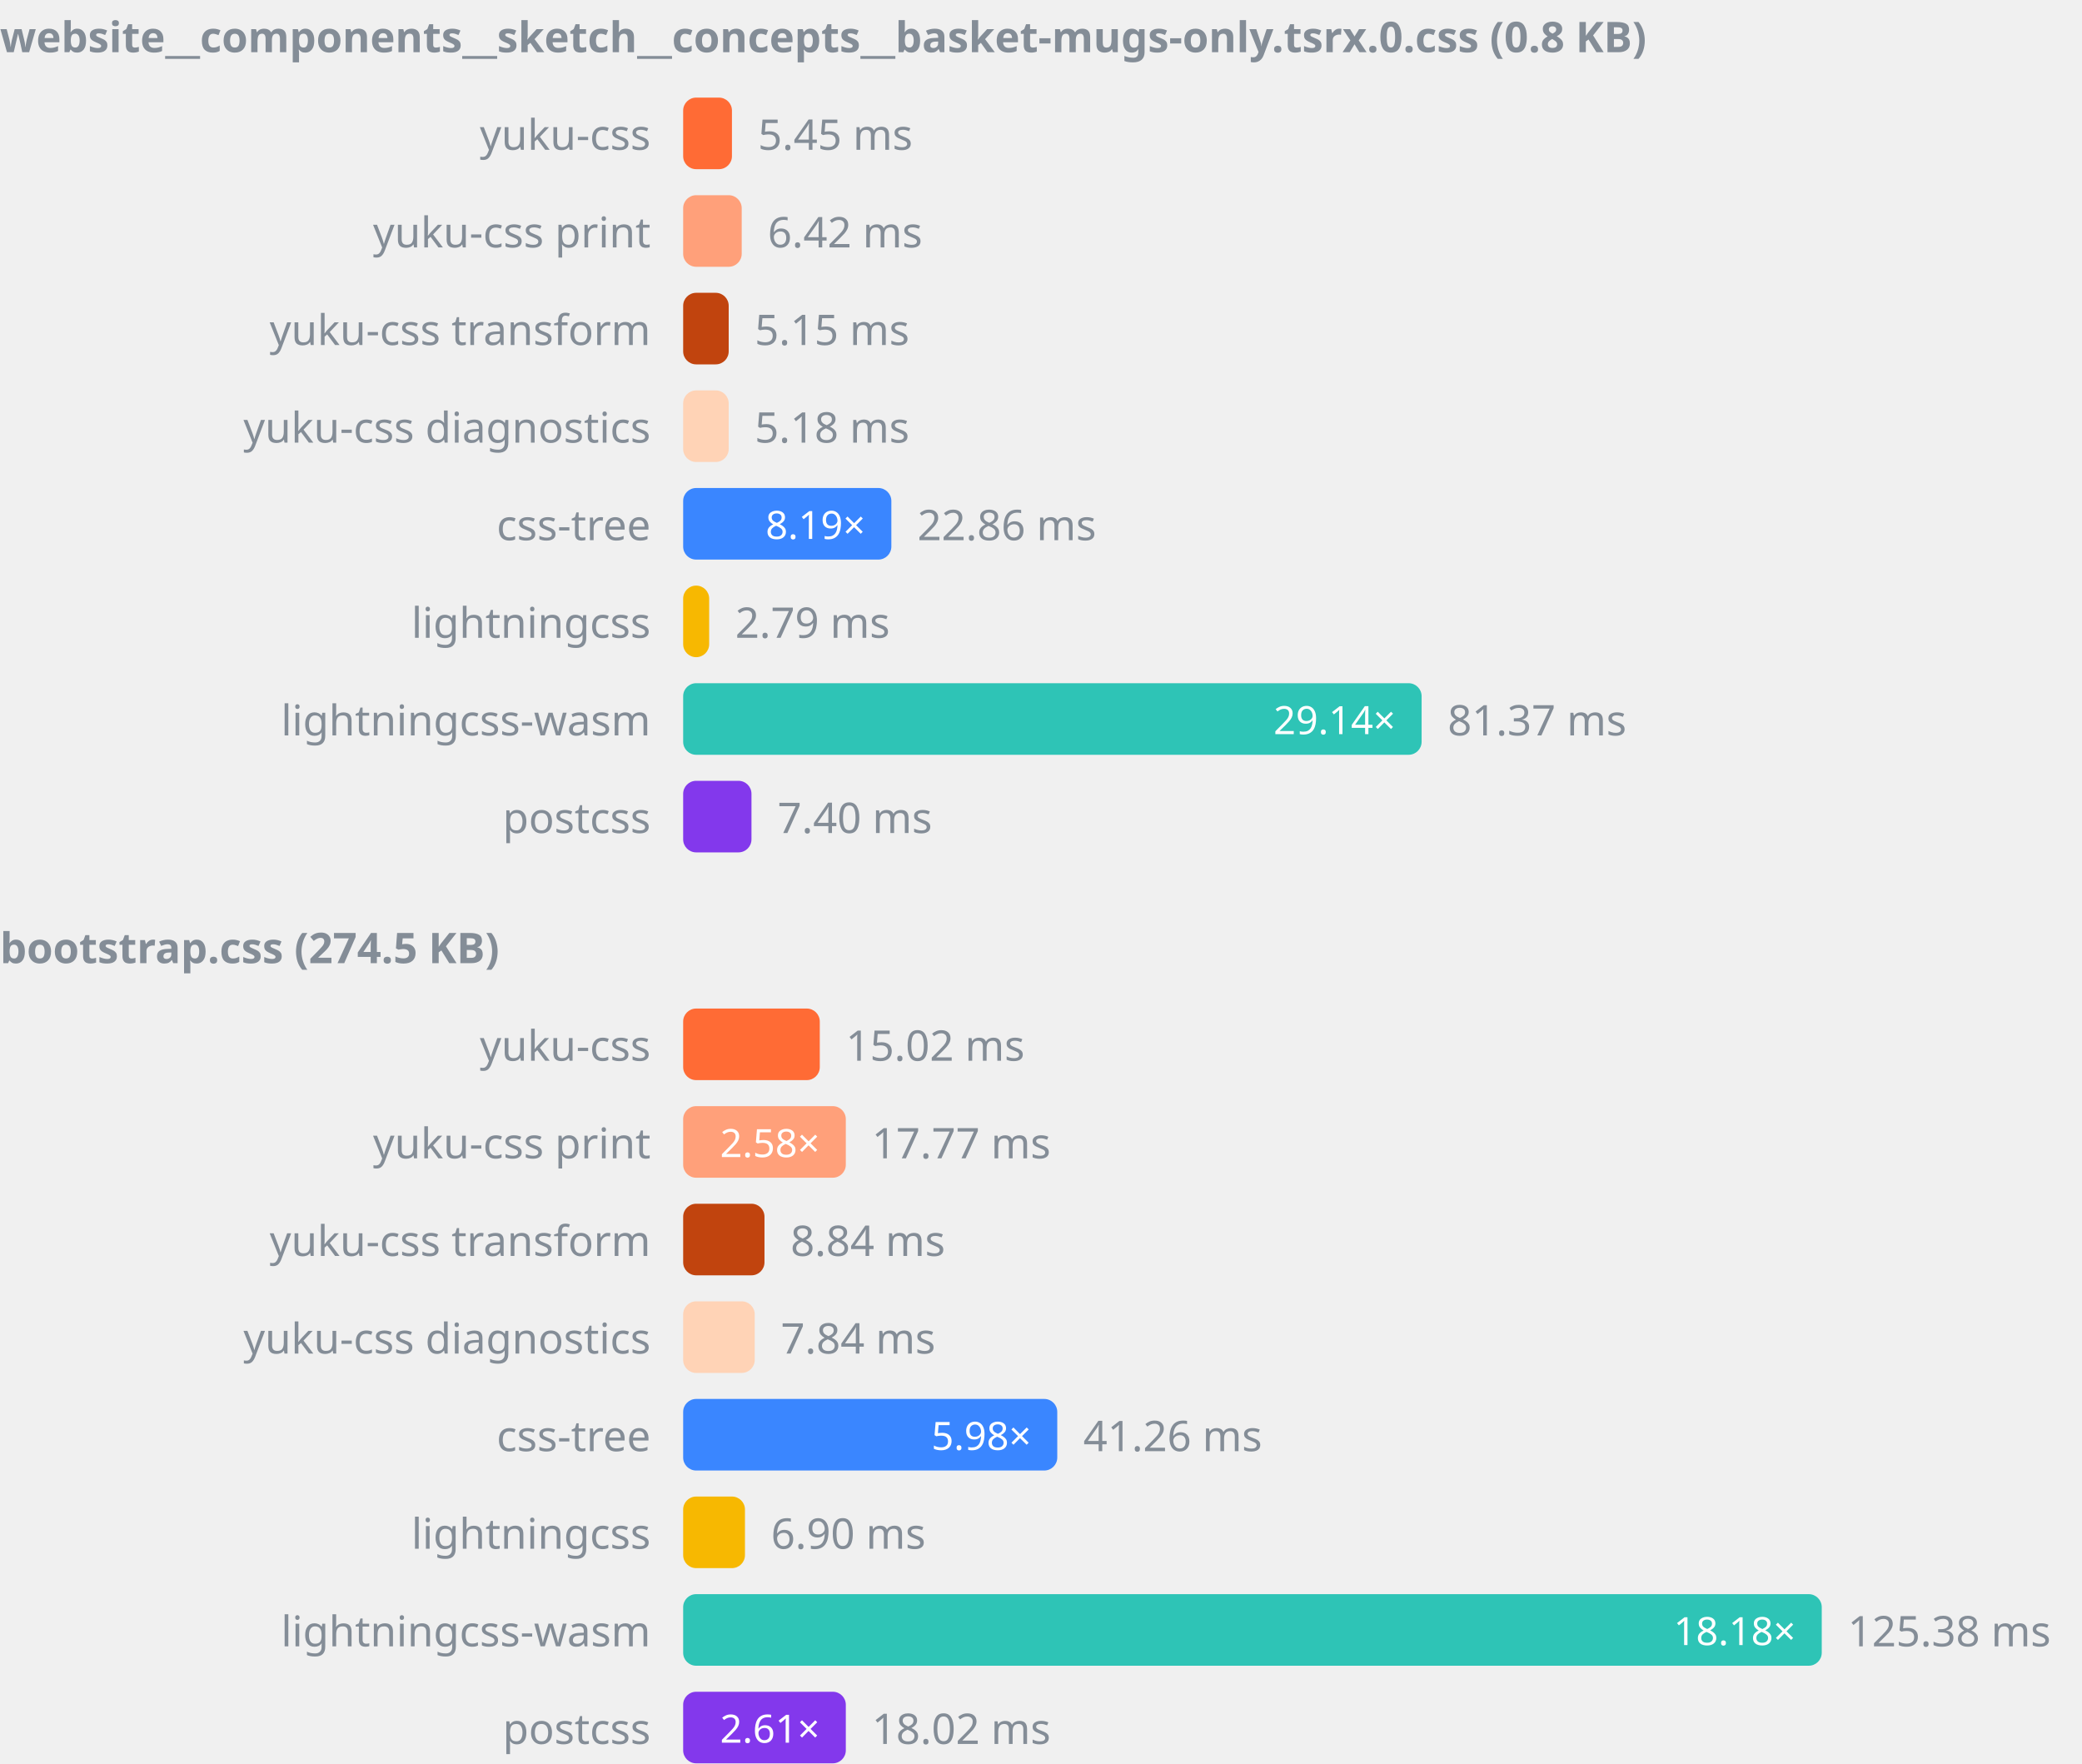
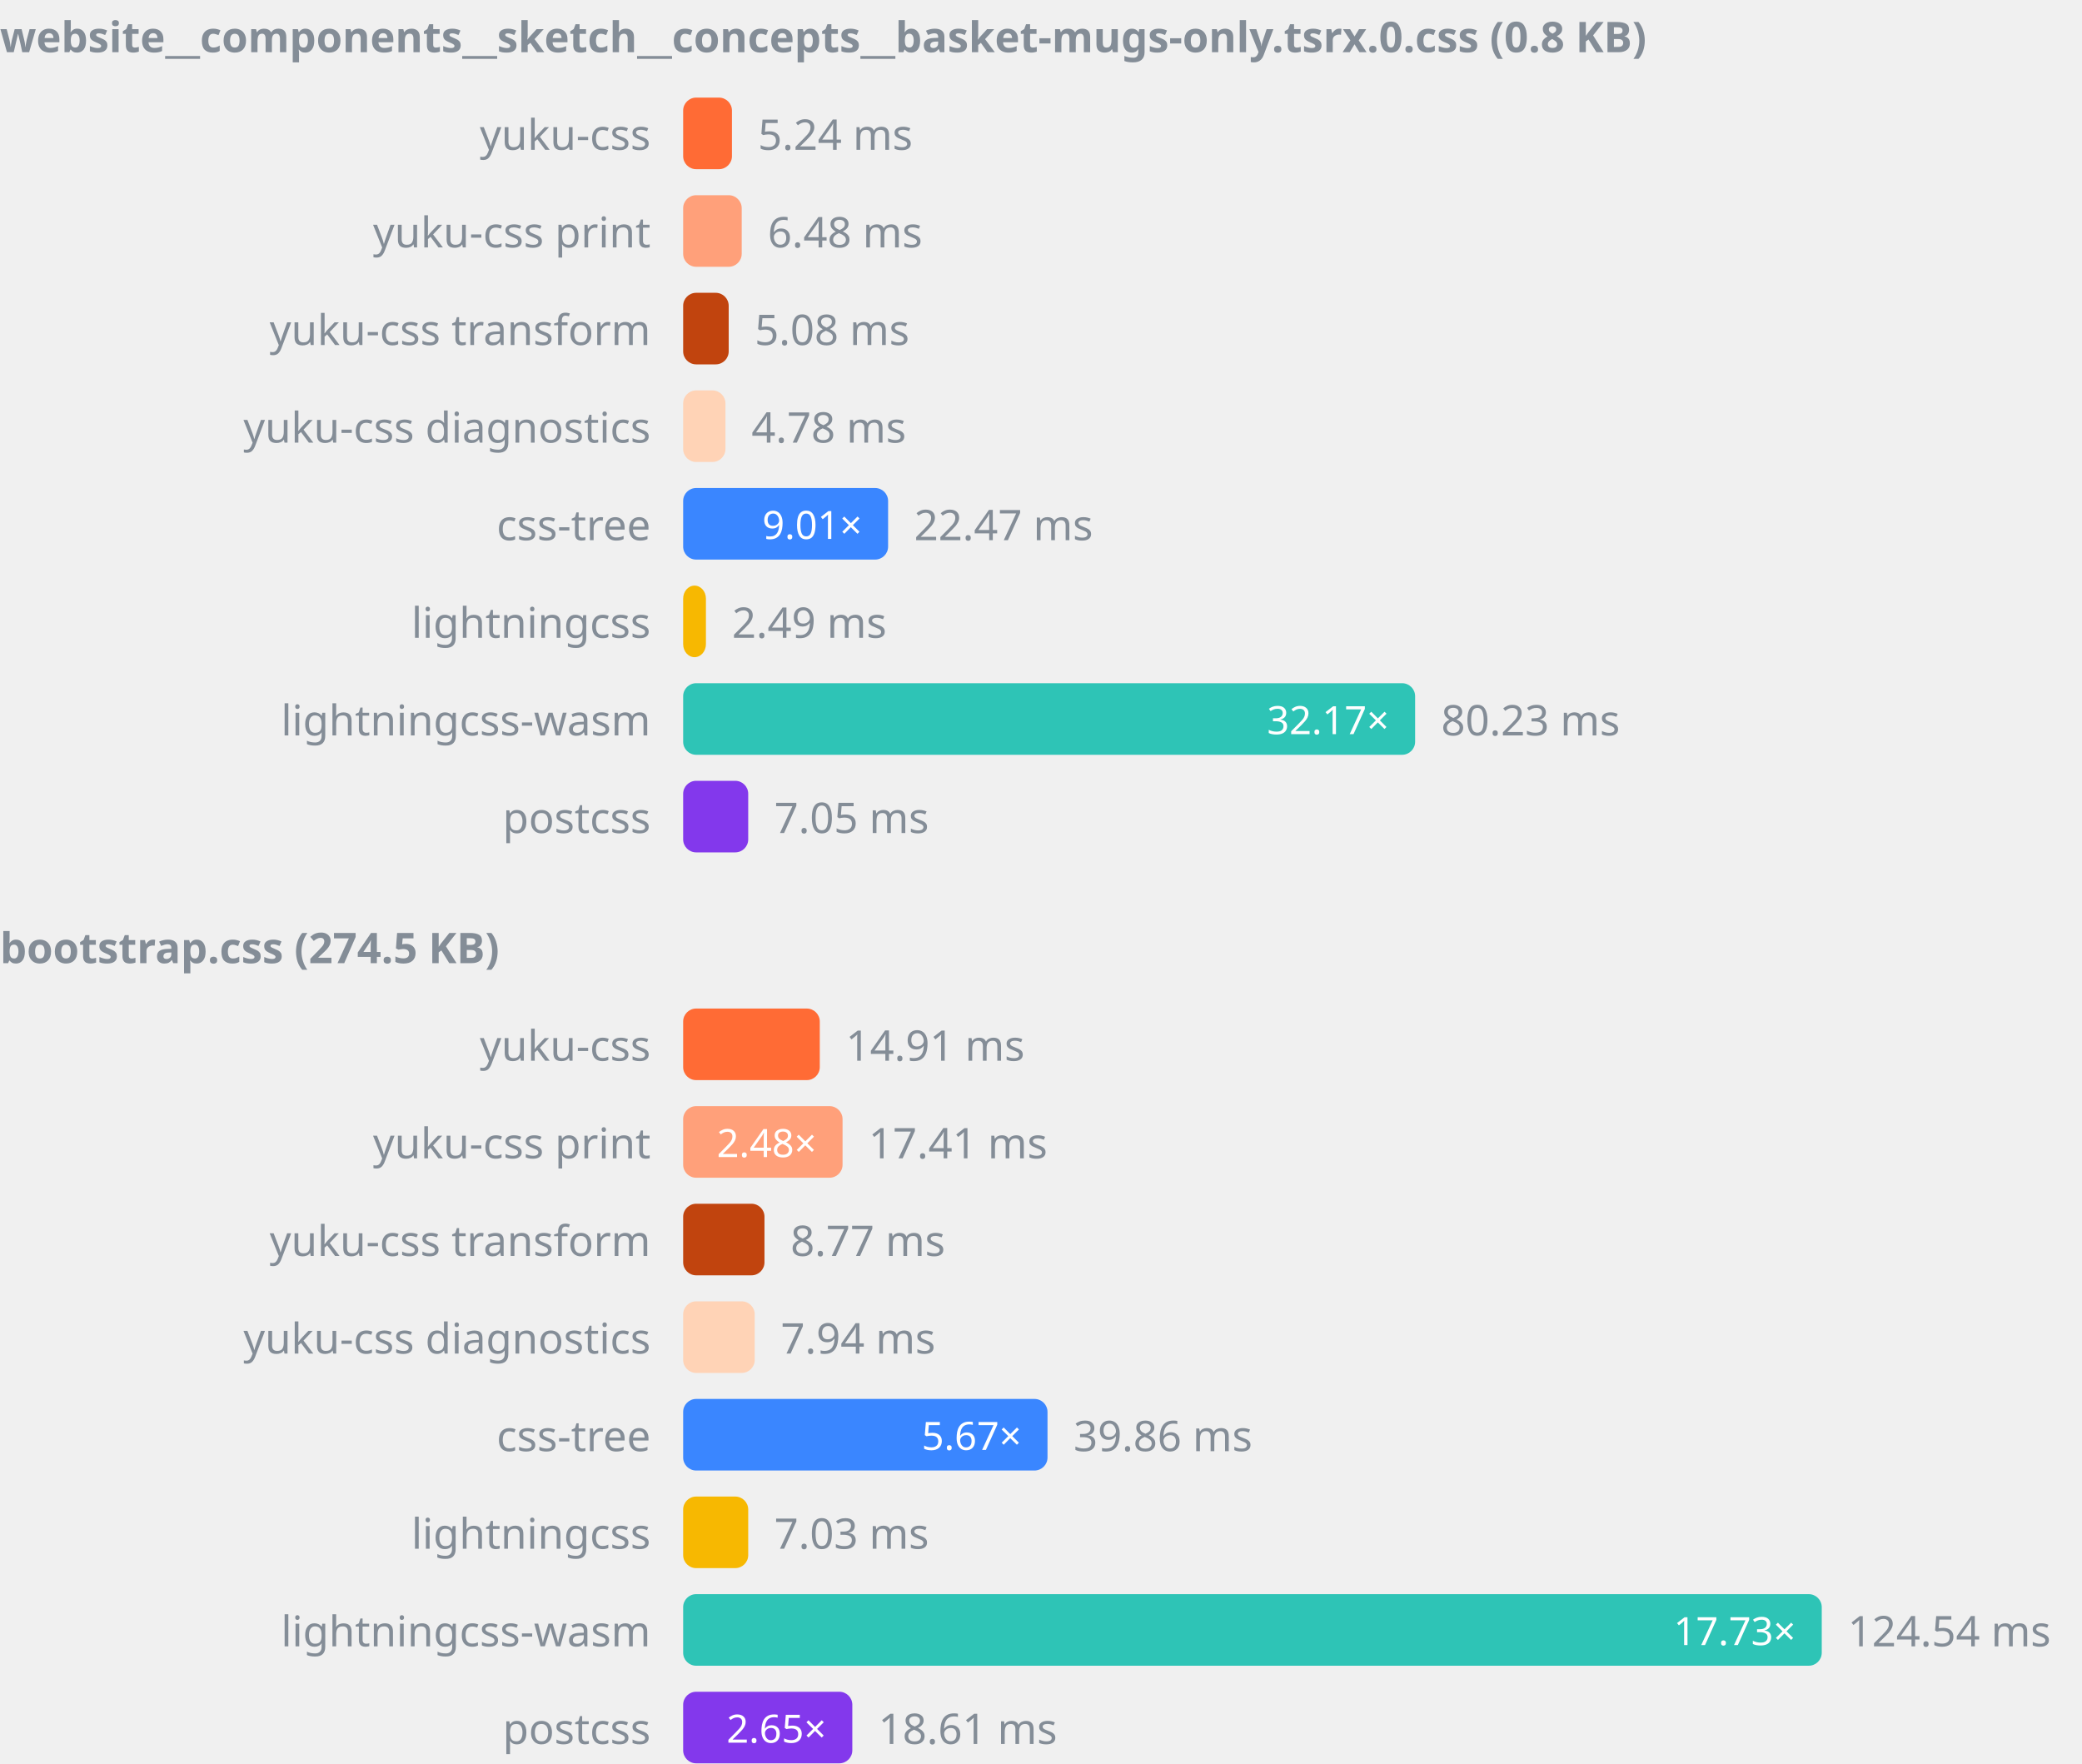
<svg xmlns="http://www.w3.org/2000/svg" width="640" height="542" viewBox="0 0 640 542">
  <style>
    text { font: 13px -apple-system, BlinkMacSystemFont, "Segoe UI", "Noto Sans", Helvetica, Arial, sans-serif; fill: #848d97; dominant-baseline: central; font-variant-numeric: tabular-nums }
    .ratio { font-size: 12px; fill: #fff }
    .title { font-weight: 600 }
  </style>
  <text class="title" x="0" y="11">website__components__sketch__concepts__basket-mugs-only.tsrx.0.css (0.8 KB)</text>
  <text x="200" y="41" text-anchor="end">yuku-css</text>
  <rect x="210" y="30" width="15" height="22" rx="4" fill="#FF6B35" />
-   <text x="233" y="41">5.45 ms</text>
+   <text x="233" y="41">5.24 ms</text>
  <text x="200" y="71" text-anchor="end">yuku-css print</text>
  <rect x="210" y="60" width="18" height="22" rx="4" fill="#FFA07A" />
-   <text x="236" y="71">6.42 ms</text>
+   <text x="236" y="71">6.48 ms</text>
  <text x="200" y="101" text-anchor="end">yuku-css transform</text>
  <rect x="210" y="90" width="14" height="22" rx="4" fill="#C1440E" />
-   <text x="232" y="101">5.15 ms</text>
+   <text x="232" y="101">5.08 ms</text>
  <text x="200" y="131" text-anchor="end">yuku-css diagnostics</text>
-   <rect x="210" y="120" width="14" height="22" rx="4" fill="#FFD3B6" />
-   <text x="232" y="131">5.18 ms</text>
+   <rect x="210" y="120" width="13" height="22" rx="4" fill="#FFD3B6" />
+   <text x="231" y="131">4.78 ms</text>
  <text x="200" y="161" text-anchor="end">css-tree</text>
-   <rect x="210" y="150" width="64" height="22" rx="4" fill="#3A86FF" />
-   <text x="282" y="161">22.86 ms</text>
-   <text class="ratio" x="266" y="161" text-anchor="end">8.19×</text>
+   <rect x="210" y="150" width="63" height="22" rx="4" fill="#3A86FF" />
+   <text x="281" y="161">22.47 ms</text>
+   <text class="ratio" x="265" y="161" text-anchor="end">9.01×</text>
  <text x="200" y="191" text-anchor="end">lightningcss</text>
-   <rect x="210" y="180" width="8" height="22" rx="4" fill="#F7B801" />
-   <text x="226" y="191">2.79 ms</text>
+   <rect x="210" y="180" width="7" height="22" rx="4" fill="#F7B801" />
+   <text x="225" y="191">2.49 ms</text>
  <text x="200" y="221" text-anchor="end">lightningcss-wasm</text>
-   <rect x="210" y="210" width="227" height="22" rx="4" fill="#2EC4B6" />
-   <text x="445" y="221">81.37 ms</text>
-   <text class="ratio" x="429" y="221" text-anchor="end">29.14×</text>
+   <rect x="210" y="210" width="225" height="22" rx="4" fill="#2EC4B6" />
+   <text x="443" y="221">80.23 ms</text>
+   <text class="ratio" x="427" y="221" text-anchor="end">32.17×</text>
  <text x="200" y="251" text-anchor="end">postcss</text>
-   <rect x="210" y="240" width="21" height="22" rx="4" fill="#8338EC" />
-   <text x="239" y="251">7.40 ms</text>
+   <rect x="210" y="240" width="20" height="22" rx="4" fill="#8338EC" />
+   <text x="238" y="251">7.05 ms</text>
  <text class="title" x="0" y="291">bootstrap.css (274.5 KB)</text>
  <text x="200" y="321" text-anchor="end">yuku-css</text>
  <rect x="210" y="310" width="42" height="22" rx="4" fill="#FF6B35" />
-   <text x="260" y="321">15.02 ms</text>
+   <text x="260" y="321">14.91 ms</text>
  <text x="200" y="351" text-anchor="end">yuku-css print</text>
-   <rect x="210" y="340" width="50" height="22" rx="4" fill="#FFA07A" />
-   <text x="268" y="351">17.77 ms</text>
-   <text class="ratio" x="252" y="351" text-anchor="end">2.58×</text>
+   <rect x="210" y="340" width="49" height="22" rx="4" fill="#FFA07A" />
+   <text x="267" y="351">17.41 ms</text>
+   <text class="ratio" x="251" y="351" text-anchor="end">2.48×</text>
  <text x="200" y="381" text-anchor="end">yuku-css transform</text>
  <rect x="210" y="370" width="25" height="22" rx="4" fill="#C1440E" />
-   <text x="243" y="381">8.84 ms</text>
+   <text x="243" y="381">8.77 ms</text>
  <text x="200" y="411" text-anchor="end">yuku-css diagnostics</text>
  <rect x="210" y="400" width="22" height="22" rx="4" fill="#FFD3B6" />
-   <text x="240" y="411">7.84 ms</text>
+   <text x="240" y="411">7.94 ms</text>
  <text x="200" y="441" text-anchor="end">css-tree</text>
-   <rect x="210" y="430" width="115" height="22" rx="4" fill="#3A86FF" />
-   <text x="333" y="441">41.26 ms</text>
-   <text class="ratio" x="317" y="441" text-anchor="end">5.98×</text>
+   <rect x="210" y="430" width="112" height="22" rx="4" fill="#3A86FF" />
+   <text x="330" y="441">39.86 ms</text>
+   <text class="ratio" x="314" y="441" text-anchor="end">5.67×</text>
  <text x="200" y="471" text-anchor="end">lightningcss</text>
-   <rect x="210" y="460" width="19" height="22" rx="4" fill="#F7B801" />
-   <text x="237" y="471">6.90 ms</text>
+   <rect x="210" y="460" width="20" height="22" rx="4" fill="#F7B801" />
+   <text x="238" y="471">7.03 ms</text>
  <text x="200" y="501" text-anchor="end">lightningcss-wasm</text>
  <rect x="210" y="490" width="350" height="22" rx="4" fill="#2EC4B6" />
-   <text x="568" y="501">125.38 ms</text>
-   <text class="ratio" x="552" y="501" text-anchor="end">18.18×</text>
+   <text x="568" y="501">124.54 ms</text>
+   <text class="ratio" x="552" y="501" text-anchor="end">17.73×</text>
  <text x="200" y="531" text-anchor="end">postcss</text>
-   <rect x="210" y="520" width="50" height="22" rx="4" fill="#8338EC" />
-   <text x="268" y="531">18.02 ms</text>
-   <text class="ratio" x="252" y="531" text-anchor="end">2.61×</text>
+   <rect x="210" y="520" width="52" height="22" rx="4" fill="#8338EC" />
+   <text x="270" y="531">18.61 ms</text>
+   <text class="ratio" x="254" y="531" text-anchor="end">2.65×</text>
</svg>
